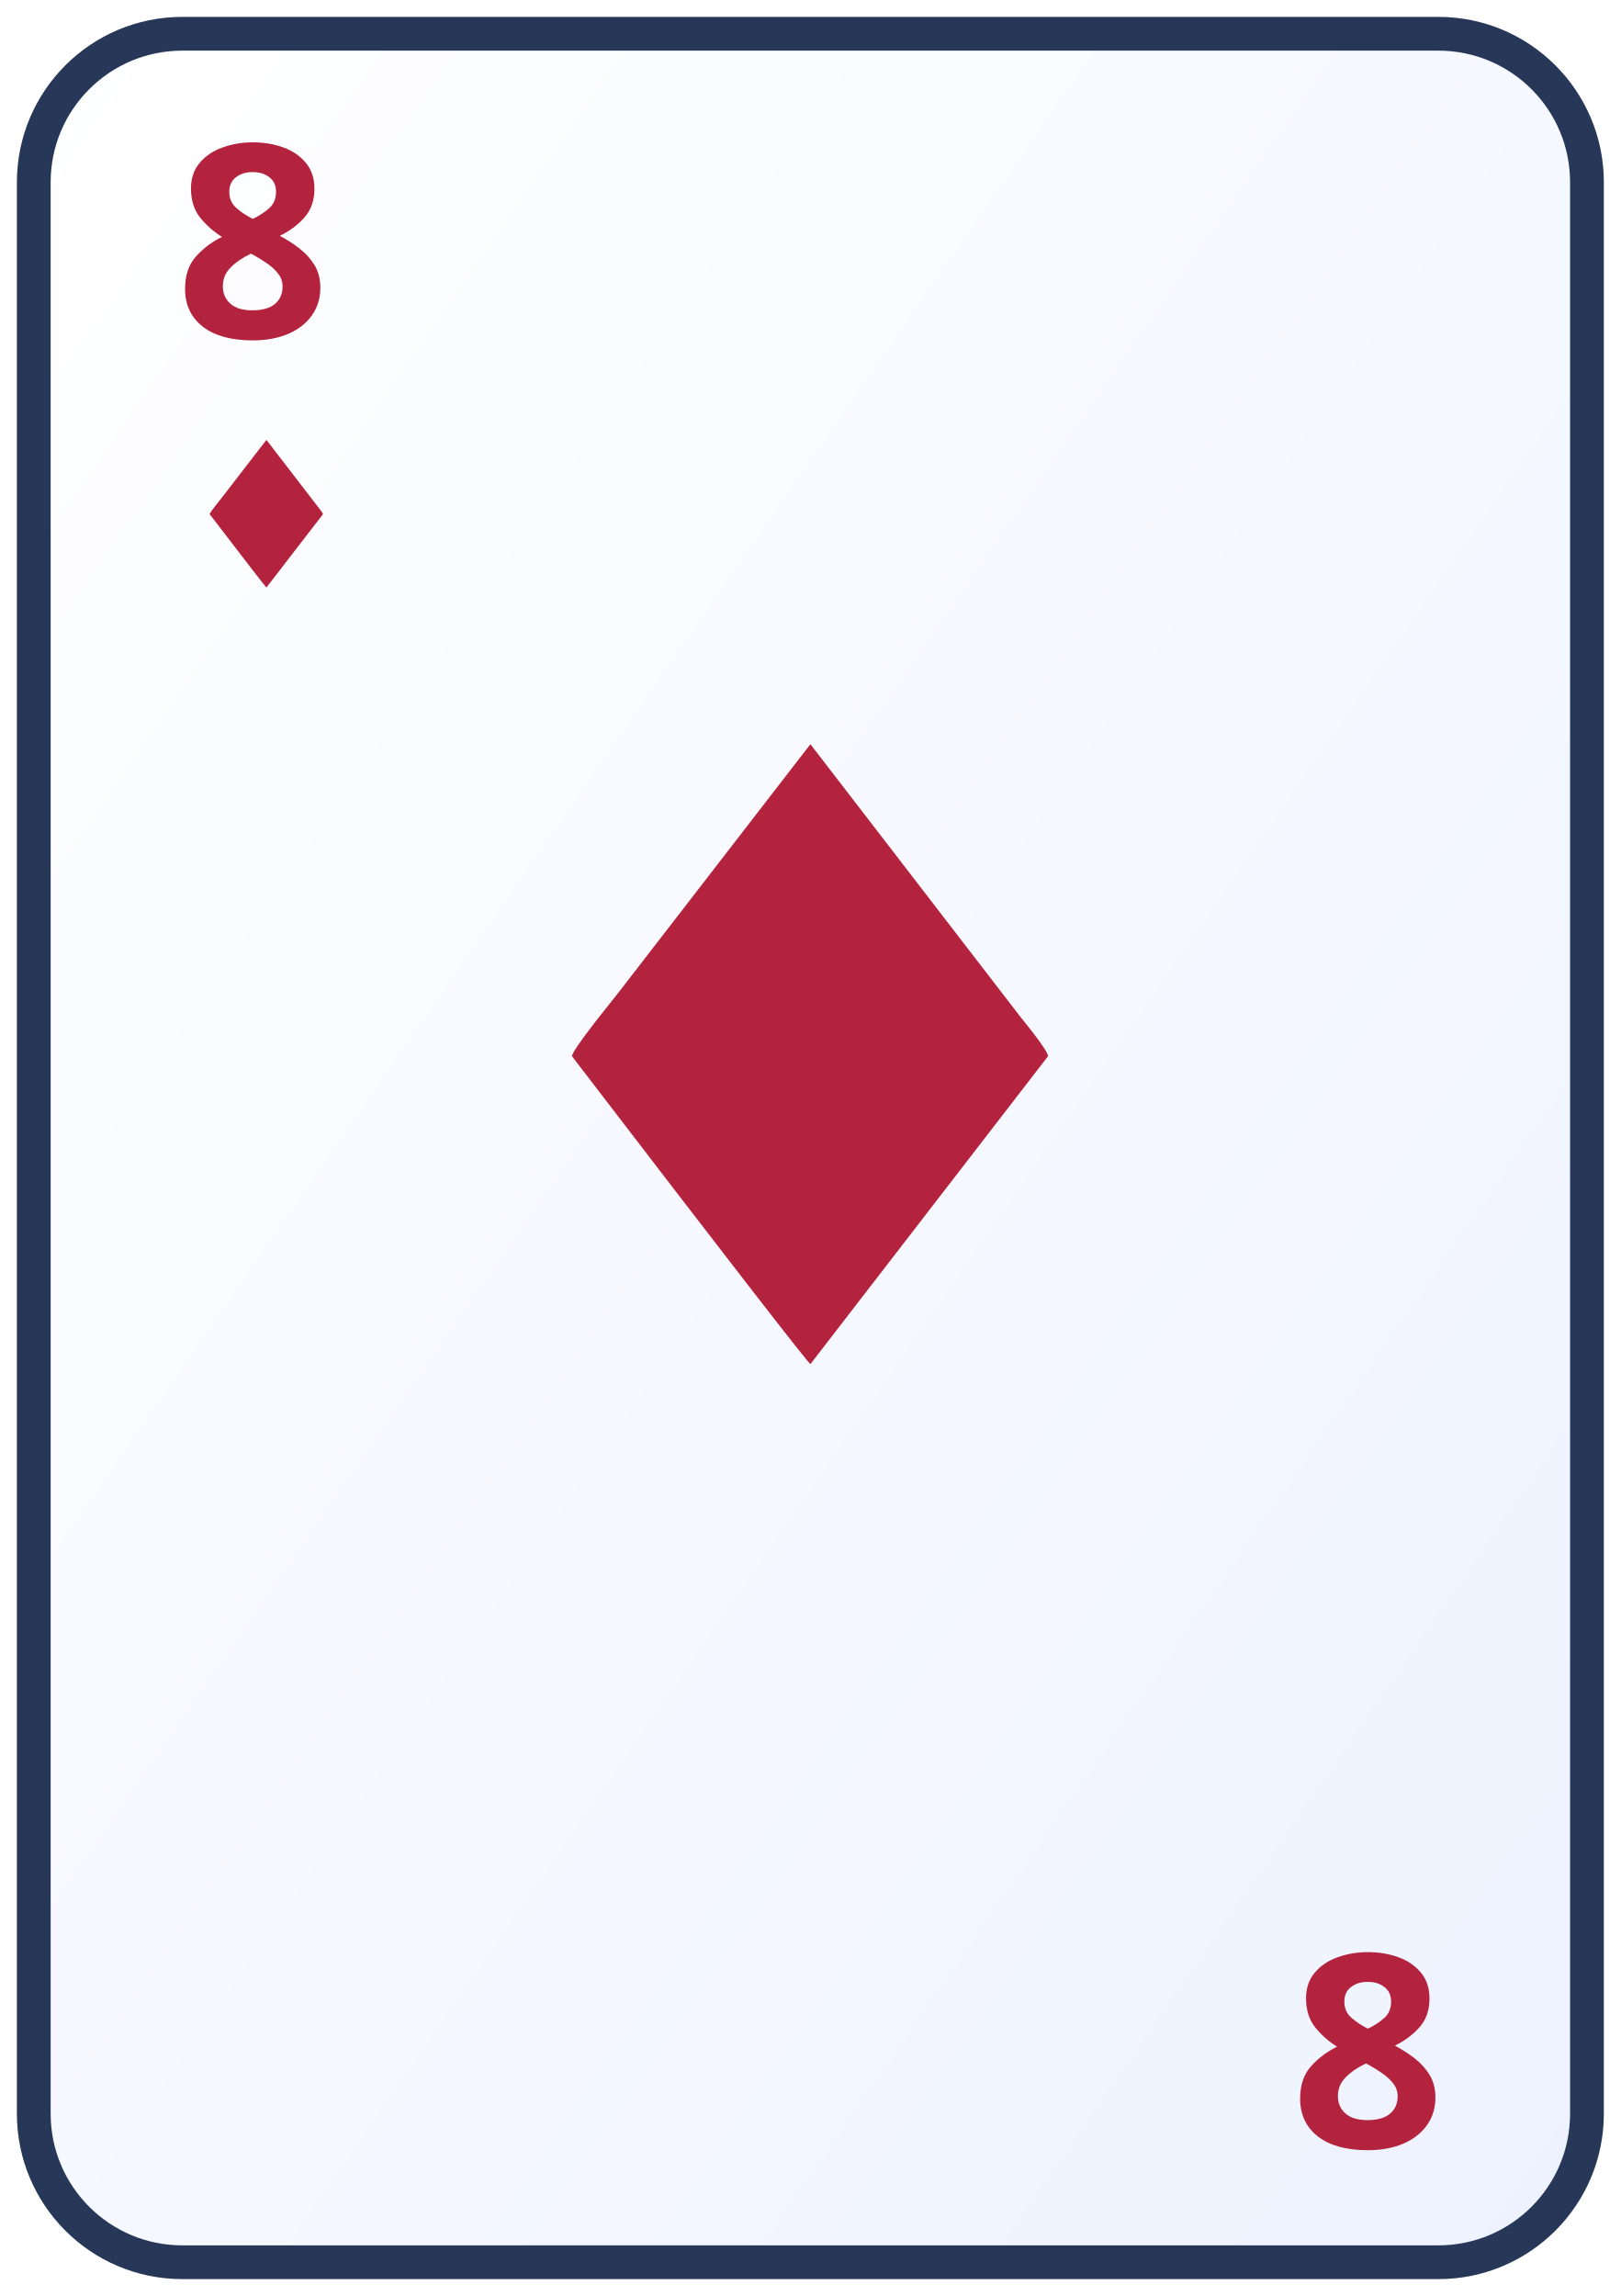
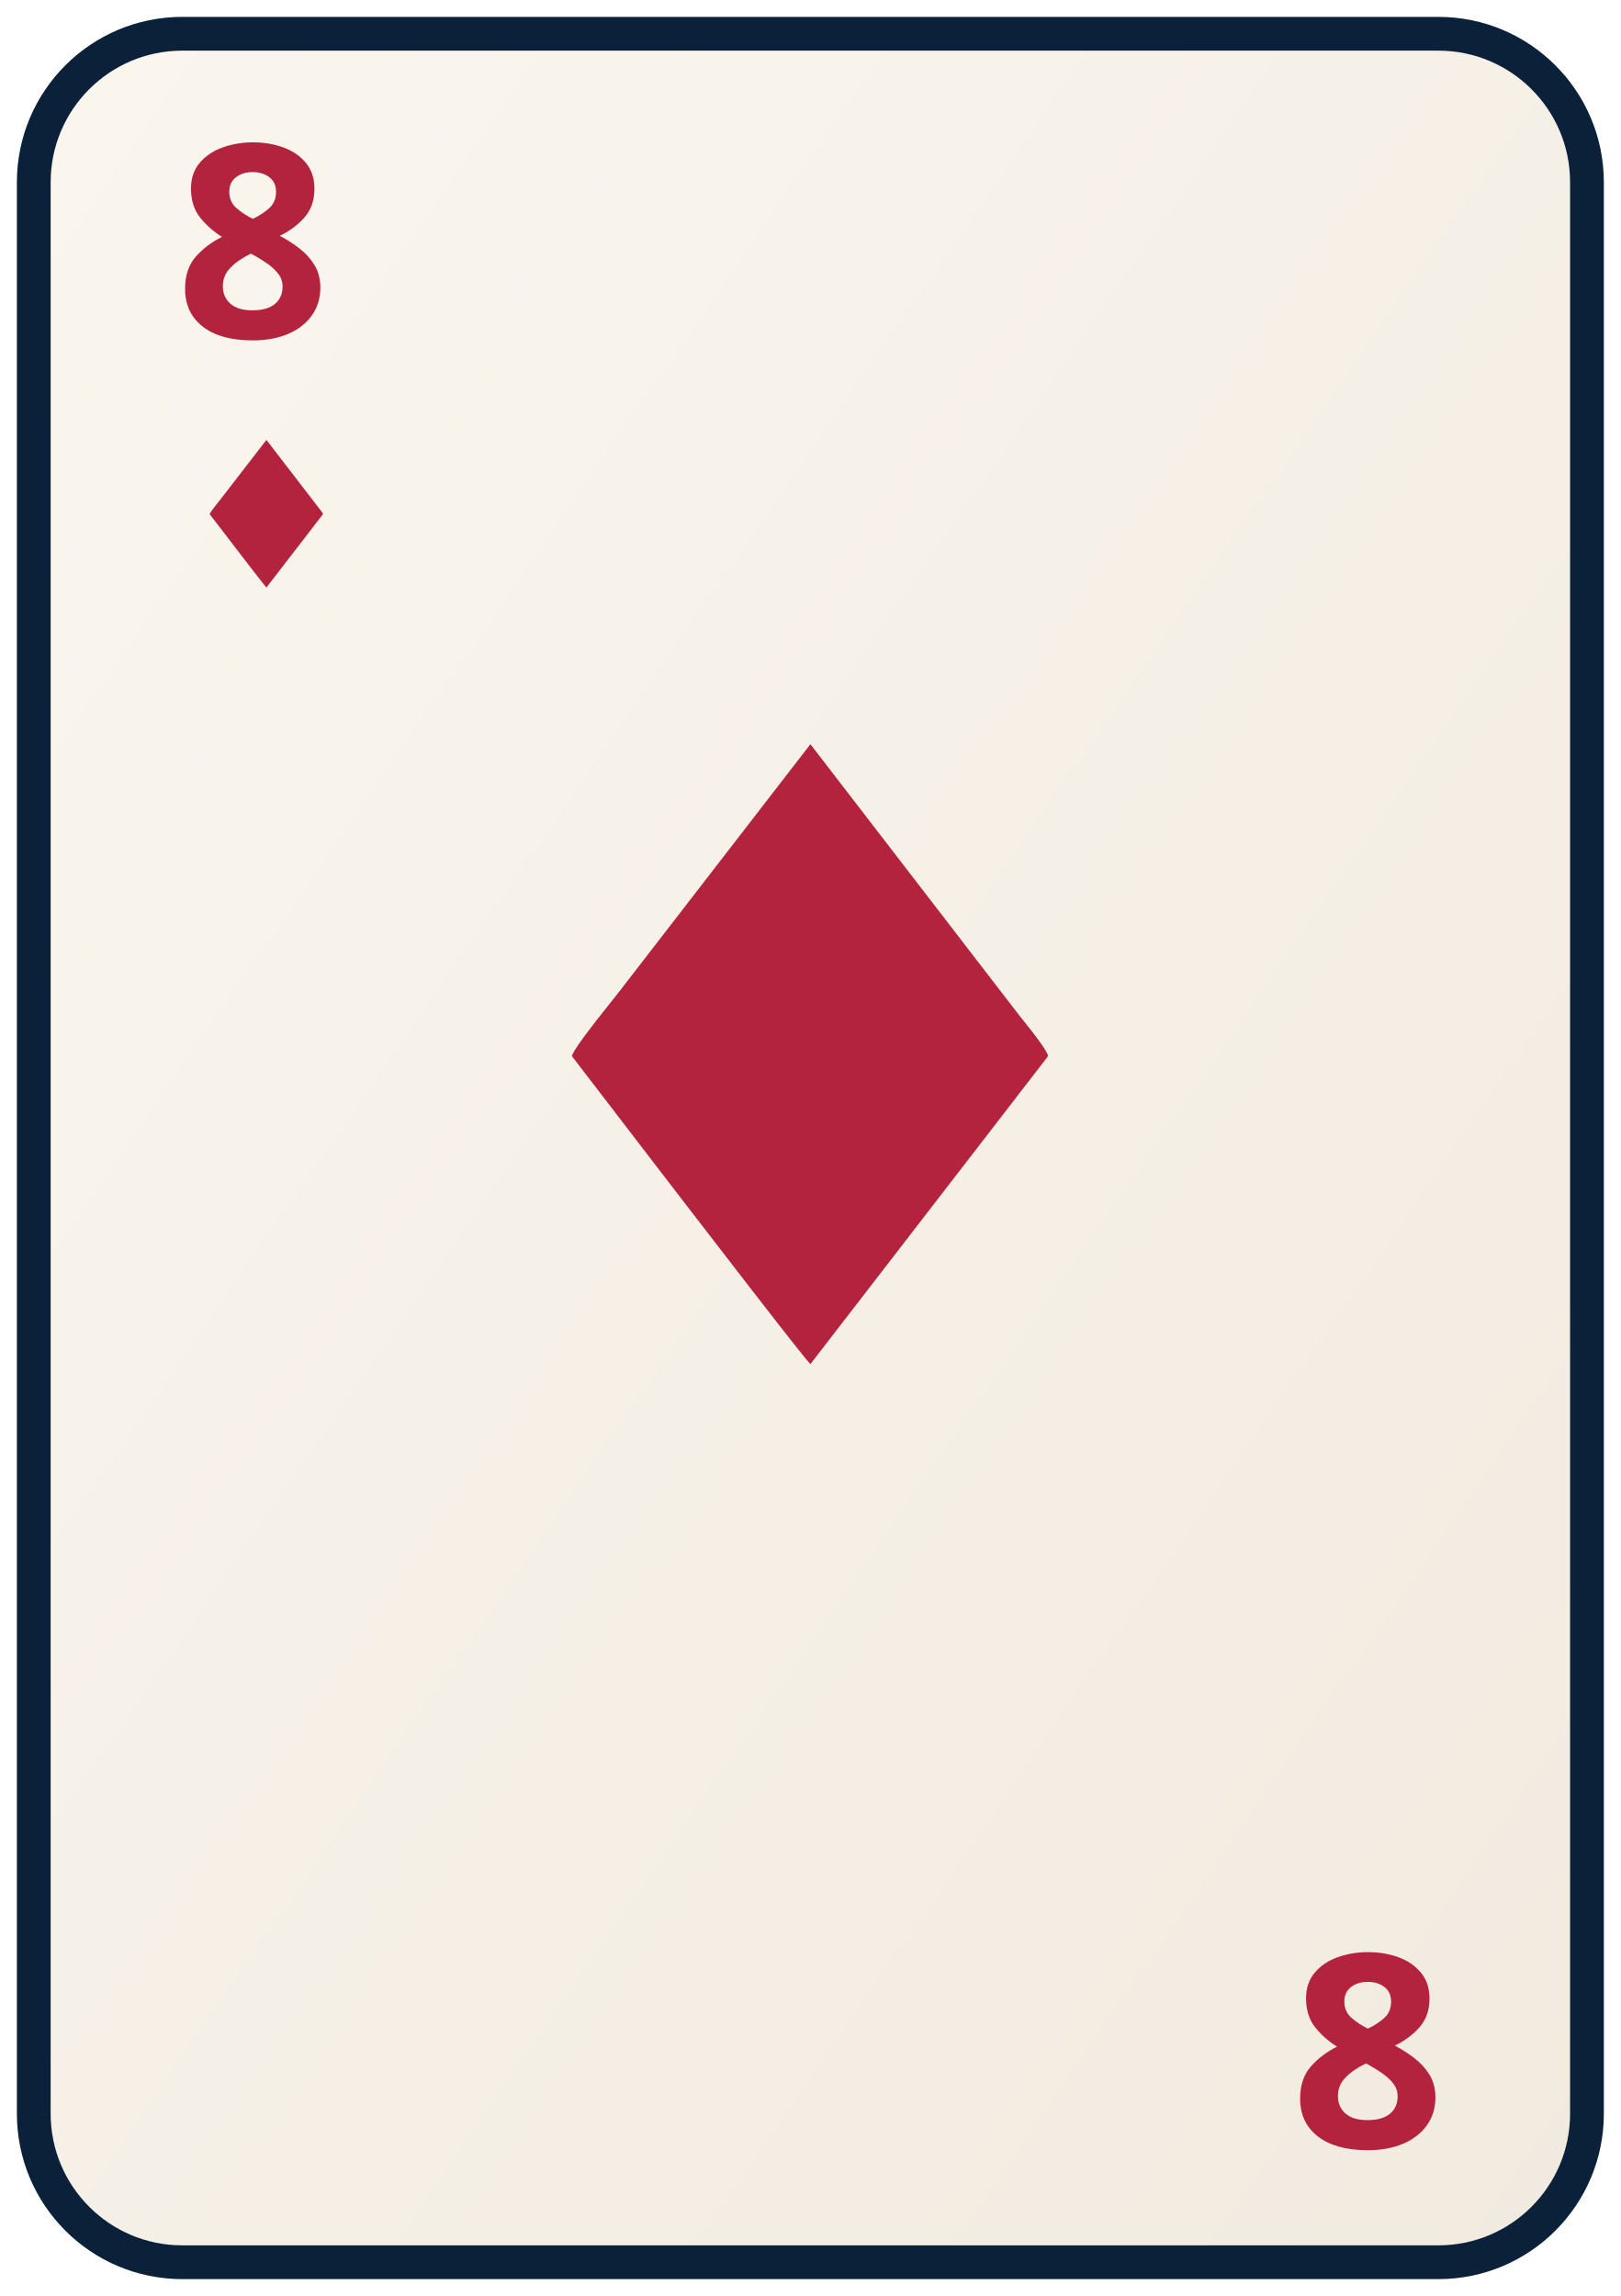
<svg xmlns="http://www.w3.org/2000/svg" viewBox="0 0 240 340" role="img" aria-label="8D">
  <defs>
    <linearGradient id="face" x1="0" y1="0" x2="1" y2="1">
-       <stop offset="0%" stop-color="#ffffff" />
-       <stop offset="100%" stop-color="#edf2ff" />
+       <stop offset="0%" stop-color="#faf6ef" />
+       <stop offset="100%" stop-color="#f1eadf" />
    </linearGradient>
  </defs>
-   <rect x="5" y="5" width="230" height="330" rx="22" fill="url(#face)" stroke="#273758" stroke-width="5" />
+   <rect x="5" y="5" width="230" height="330" rx="22" fill="url(#face)" stroke="#0b213a" stroke-width="5" />
  <text x="26" y="50" font-size="40" font-family="Trebuchet MS, sans-serif" fill="#b4233d" font-weight="700">8</text>
  <text x="26" y="87" font-size="30" font-family="Trebuchet MS, sans-serif" fill="#b4233d" font-weight="700">♦</text>
  <text x="120" y="202" text-anchor="middle" font-size="126" font-family="Trebuchet MS, sans-serif" fill="#b4233d" font-weight="700">♦</text>
  <text x="214" y="318" text-anchor="end" font-size="40" font-family="Trebuchet MS, sans-serif" fill="#b4233d" font-weight="700">8</text>
</svg>
